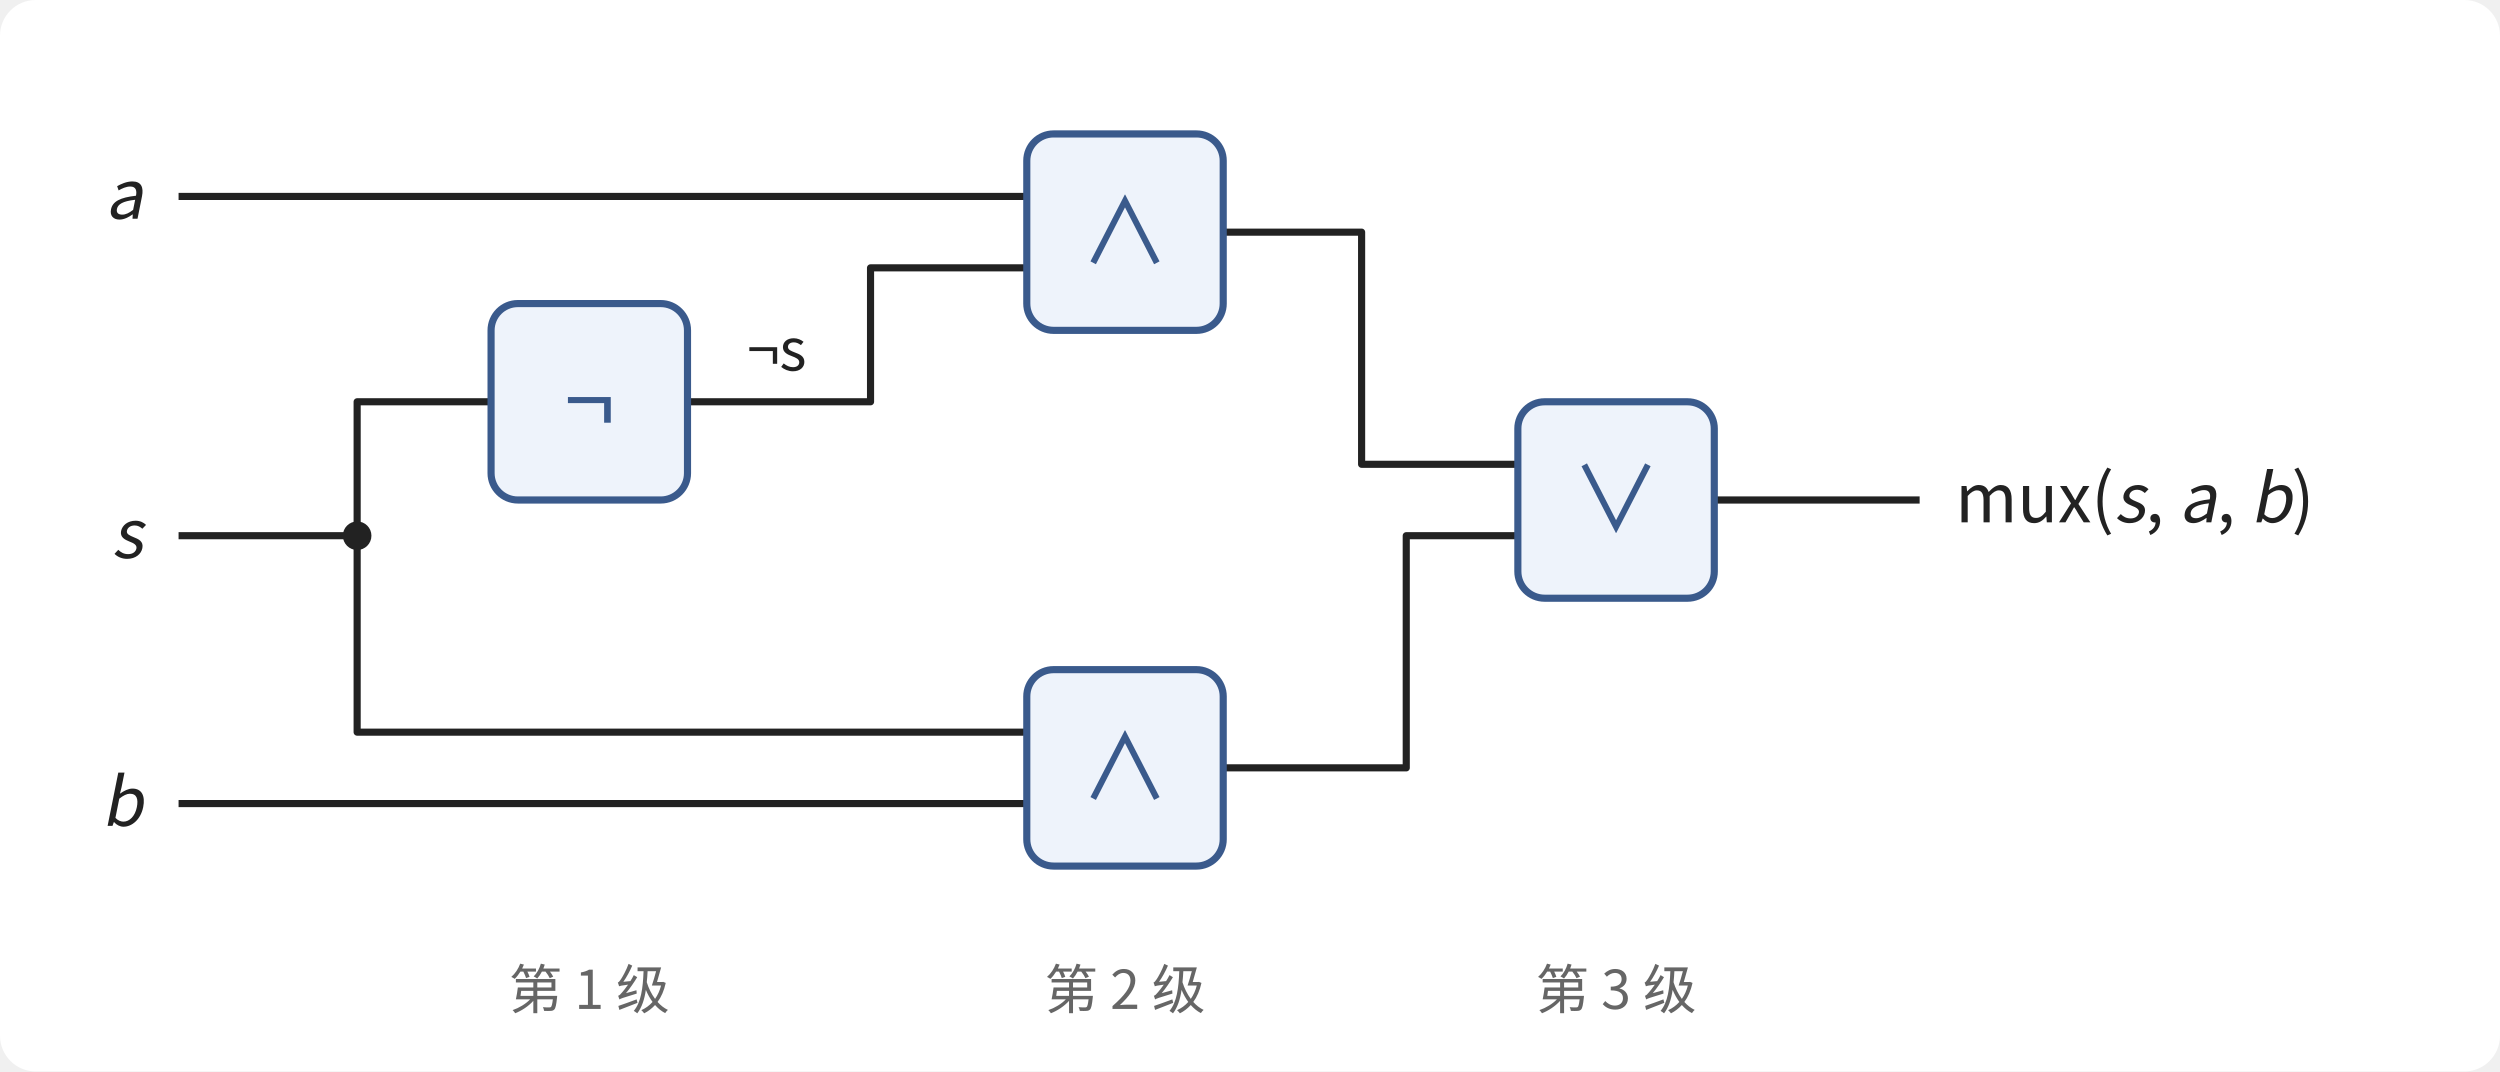
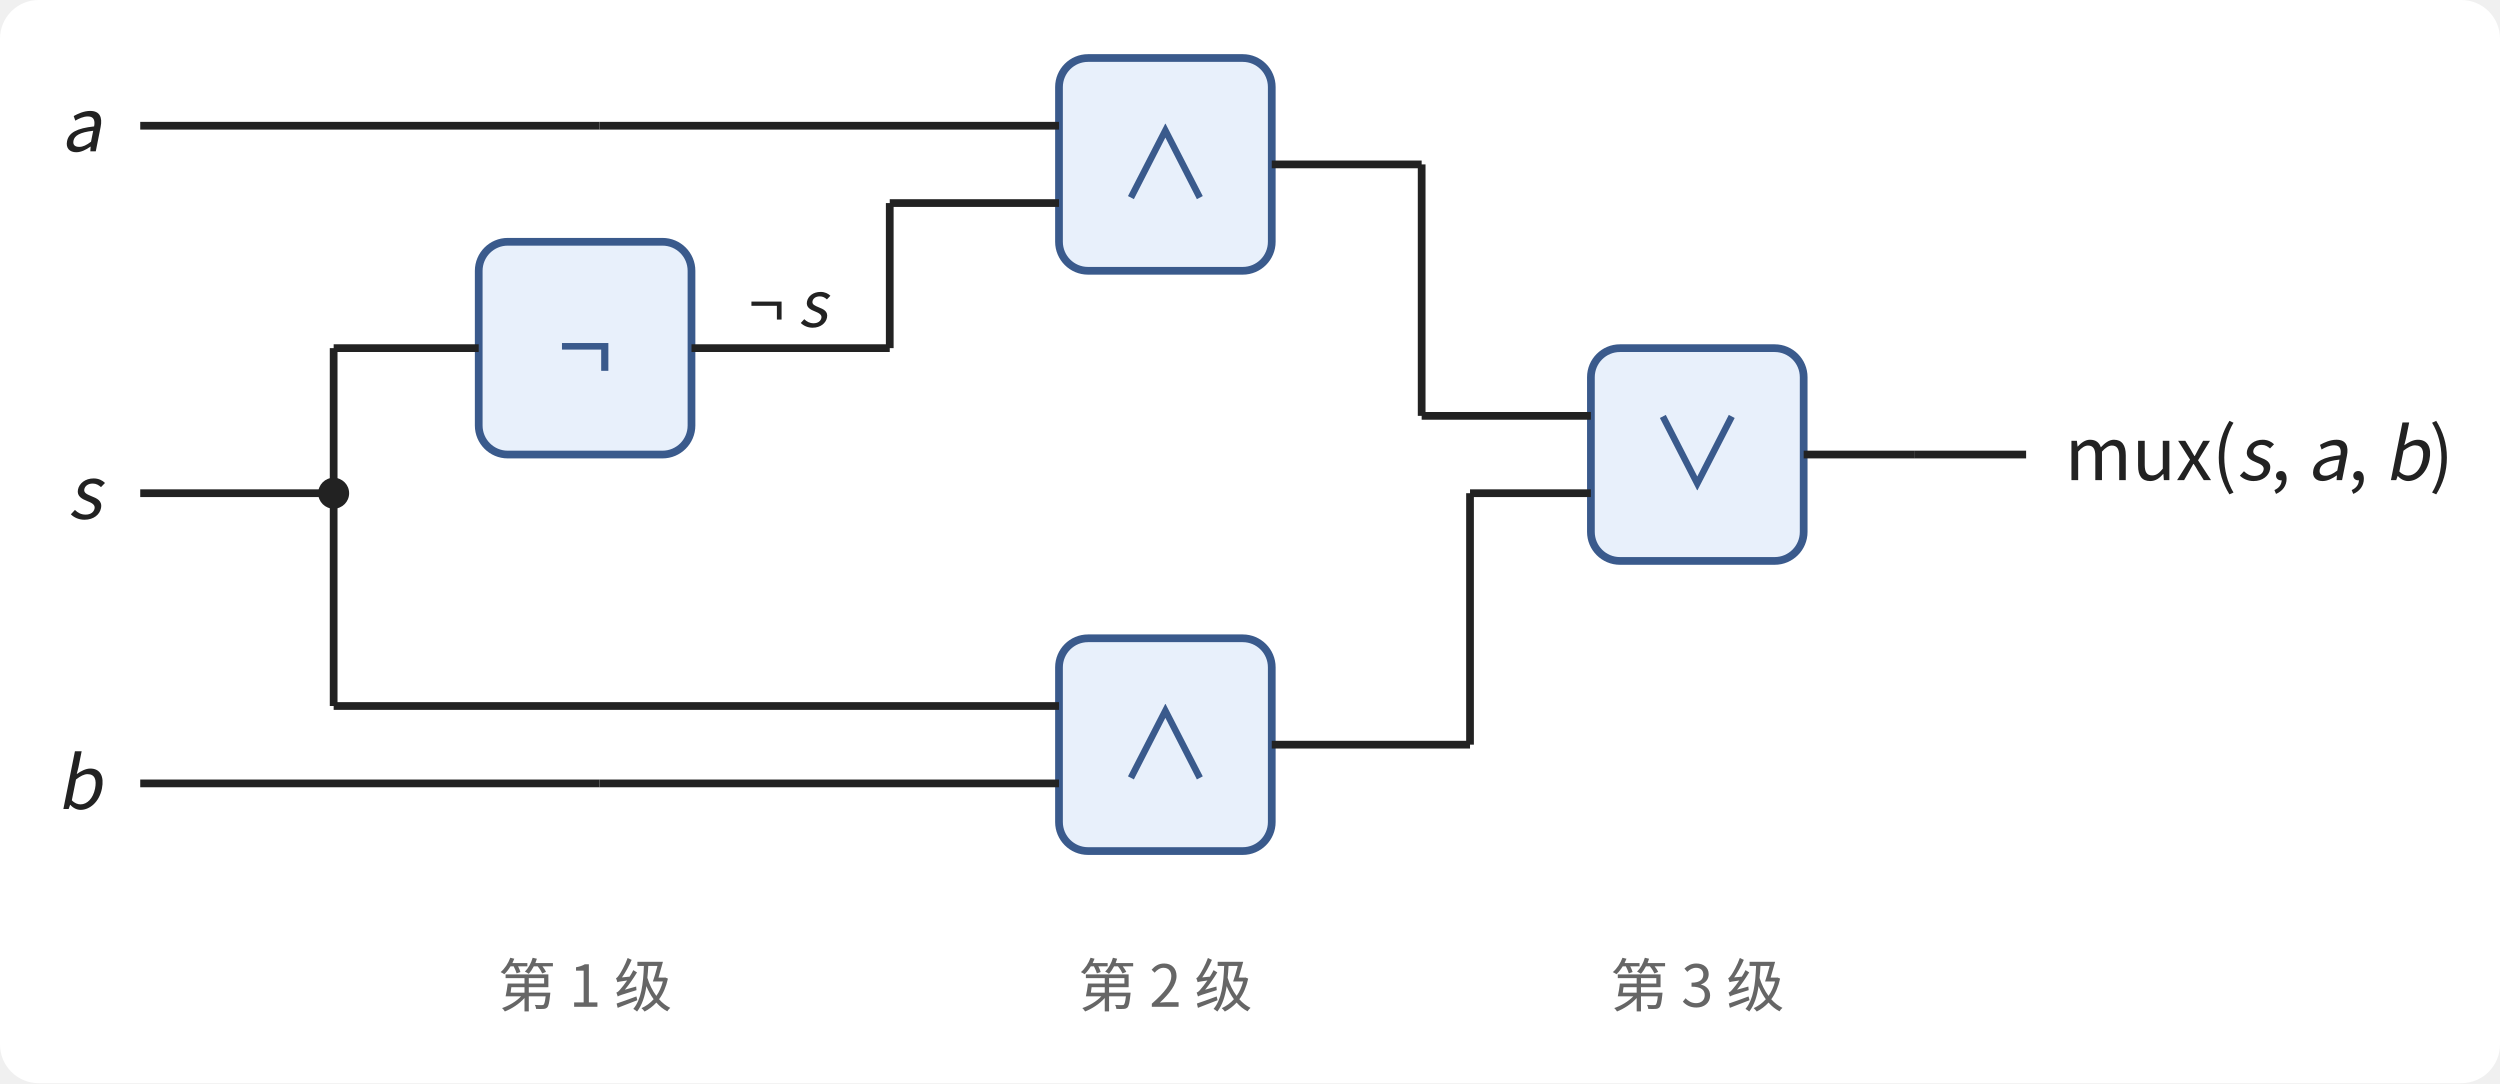
- <svg xmlns="http://www.w3.org/2000/svg" width="560" height="240" viewBox="0 0 560 240" font-family="'PingFang SC','Microsoft YaHei','Noto Sans CJK SC',system-ui,sans-serif" font-size="14">
-   <defs>
-     <marker id="arrow" viewBox="0 0 10 10" refX="9" refY="5" markerUnits="userSpaceOnUse" markerWidth="11" markerHeight="11" orient="auto-start-reverse">
-       <path d="M0,0 L10,5 L0,10 z" fill="#222" />
-     </marker>
-     <marker id="arrow-carry" viewBox="0 0 10 10" refX="9" refY="5" markerUnits="userSpaceOnUse" markerWidth="12" markerHeight="12" orient="auto-start-reverse">
-       <path d="M0,0 L10,5 L0,10 z" fill="#c0392b" />
-     </marker>
-   </defs>
-   <rect width="560" height="240" rx="8" fill="#ffffff" />
-   <text x="32" y="49" text-anchor="end" font-size="15" fill="#222" font-style="italic">a</text>
-   <text x="32" y="125" text-anchor="end" font-size="15" fill="#222" font-style="italic">s</text>
-   <text x="32" y="185" text-anchor="end" font-size="15" fill="#222" font-style="italic">b</text>
-   <polyline points="40,44 230,44" fill="none" stroke="#222" stroke-width="1.6" stroke-linejoin="round" />
+ <svg xmlns="http://www.w3.org/2000/svg" width="517" height="224" viewBox="11 18 517 224" font-family="'PingFang SC','Microsoft YaHei','Noto Sans CJK SC',system-ui,sans-serif" font-size="14">
+   <rect x="11" y="18" width="517" height="224" rx="8" fill="#ffffff" />
+   <rect x="110" y="68" width="44" height="44" rx="6" fill="#e8f0fb" stroke="#3a5a8c" stroke-width="1.6" />
+   <rect x="230" y="30" width="44" height="44" rx="6" fill="#e8f0fb" stroke="#3a5a8c" stroke-width="1.6" />
+   <rect x="230" y="150" width="44" height="44" rx="6" fill="#e8f0fb" stroke="#3a5a8c" stroke-width="1.6" />
+   <rect x="340" y="90" width="44" height="44" rx="6" fill="#e8f0fb" stroke="#3a5a8c" stroke-width="1.6" />
+   <polyline points="40,44 135,44" fill="none" stroke="#222" stroke-width="1.6" stroke-linejoin="round" />
+   <polyline points="135,44 230,44" fill="none" stroke="#222" stroke-width="1.6" stroke-linejoin="round" />
  <polyline points="40,120 80,120" fill="none" stroke="#222" stroke-width="1.6" stroke-linejoin="round" />
-   <polyline points="80,120 80,90 110,90" fill="none" stroke="#222" stroke-width="1.6" stroke-linejoin="round" />
-   <polyline points="80,120 80,164 230,164" fill="none" stroke="#222" stroke-width="1.6" stroke-linejoin="round" />
+   <polyline points="80,90 80,164" fill="none" stroke="#222" stroke-width="1.6" stroke-linejoin="round" />
+   <polyline points="80,90 110,90" fill="none" stroke="#222" stroke-width="1.6" stroke-linejoin="round" />
+   <polyline points="80,164 230,164" fill="none" stroke="#222" stroke-width="1.6" stroke-linejoin="round" />
+   <polyline points="154,90 195,90" fill="none" stroke="#222" stroke-width="1.6" stroke-linejoin="round" />
+   <polyline points="195,60 195,90" fill="none" stroke="#222" stroke-width="1.6" stroke-linejoin="round" />
+   <polyline points="195,60 230,60" fill="none" stroke="#222" stroke-width="1.6" stroke-linejoin="round" />
+   <polyline points="40,180 135,180" fill="none" stroke="#222" stroke-width="1.6" stroke-linejoin="round" />
+   <polyline points="135,180 230,180" fill="none" stroke="#222" stroke-width="1.6" stroke-linejoin="round" />
+   <polyline points="274,52 305,52" fill="none" stroke="#222" stroke-width="1.6" stroke-linejoin="round" />
+   <polyline points="305,52 305,104" fill="none" stroke="#222" stroke-width="1.6" stroke-linejoin="round" />
+   <polyline points="305,104 340,104" fill="none" stroke="#222" stroke-width="1.6" stroke-linejoin="round" />
+   <polyline points="274,172 315,172" fill="none" stroke="#222" stroke-width="1.6" stroke-linejoin="round" />
+   <polyline points="315,120 315,172" fill="none" stroke="#222" stroke-width="1.6" stroke-linejoin="round" />
+   <polyline points="315,120 340,120" fill="none" stroke="#222" stroke-width="1.6" stroke-linejoin="round" />
+   <polyline points="384,112 407,112" fill="none" stroke="#222" stroke-width="1.6" stroke-linejoin="round" />
+   <polyline points="407,112 430,112" fill="none" stroke="#222" stroke-width="1.6" stroke-linejoin="round" />
  <circle cx="80" cy="120" r="3.2" fill="#222" />
-   <polyline points="154,90 195,90 195,60 230,60" fill="none" stroke="#222" stroke-width="1.6" stroke-linejoin="round" />
-   <text x="174" y="83" text-anchor="middle" font-size="13" fill="#222">¬s</text>
-   <polyline points="40,180 230,180" fill="none" stroke="#222" stroke-width="1.6" stroke-linejoin="round" />
-   <polyline points="274,52 305,52 305,104 340,104" fill="none" stroke="#222" stroke-width="1.6" stroke-linejoin="round" />
-   <polyline points="274,172 315,172 315,120 340,120" fill="none" stroke="#222" stroke-width="1.6" stroke-linejoin="round" />
-   <polyline points="384,112 430,112" fill="none" stroke="#222" stroke-width="1.6" stroke-linejoin="round" />
-   <text x="438" y="117" font-size="15" fill="#222">mux(<tspan font-style="italic">s</tspan>, <tspan font-style="italic">a</tspan>, <tspan font-style="italic">b</tspan>)</text>
-   <rect x="110" y="68" width="44" height="44" rx="6" fill="#eef3fb" stroke="#3a5a8c" stroke-width="1.6" />
+   <text x="32" y="49.3" text-anchor="end" font-size="15" fill="#222">
+     <tspan font-style="italic">a</tspan>
+   </text>
+   <text x="32" y="125.3" text-anchor="end" font-size="15" fill="#222">
+     <tspan font-style="italic">s</tspan>
+   </text>
+   <text x="32" y="185.3" text-anchor="end" font-size="15" fill="#222">
+     <tspan font-style="italic">b</tspan>
+   </text>
  <text x="132" y="97" text-anchor="middle" font-size="20" fill="#3a5a8c">¬</text>
-   <rect x="230" y="30" width="44" height="44" rx="6" fill="#eef3fb" stroke="#3a5a8c" stroke-width="1.6" />
  <text x="252" y="59" text-anchor="middle" font-size="20" fill="#3a5a8c">∧</text>
-   <rect x="230" y="150" width="44" height="44" rx="6" fill="#eef3fb" stroke="#3a5a8c" stroke-width="1.6" />
  <text x="252" y="179" text-anchor="middle" font-size="20" fill="#3a5a8c">∧</text>
-   <rect x="340" y="90" width="44" height="44" rx="6" fill="#eef3fb" stroke="#3a5a8c" stroke-width="1.6" />
  <text x="362" y="119" text-anchor="middle" font-size="20" fill="#3a5a8c">∨</text>
-   <text x="132" y="226" text-anchor="middle" font-size="12" fill="#666">第 1 级</text>
-   <text x="252" y="226" text-anchor="middle" font-size="12" fill="#666">第 2 级</text>
-   <text x="362" y="226" text-anchor="middle" font-size="12" fill="#666">第 3 级</text>
+   <text x="438" y="117.3" text-anchor="start" font-size="15" fill="#222">mux(<tspan font-style="italic">s</tspan>, <tspan font-style="italic">a</tspan>, <tspan font-style="italic">b</tspan>)</text>
+   <text x="174" y="85.6" text-anchor="middle" font-size="13" fill="#222">¬ <tspan font-style="italic">s</tspan>
+   </text>
+   <text x="132" y="226.2" text-anchor="middle" font-size="12" fill="#666">第 1 级</text>
+   <text x="252" y="226.2" text-anchor="middle" font-size="12" fill="#666">第 2 级</text>
+   <text x="362" y="226.2" text-anchor="middle" font-size="12" fill="#666">第 3 级</text>
</svg>
